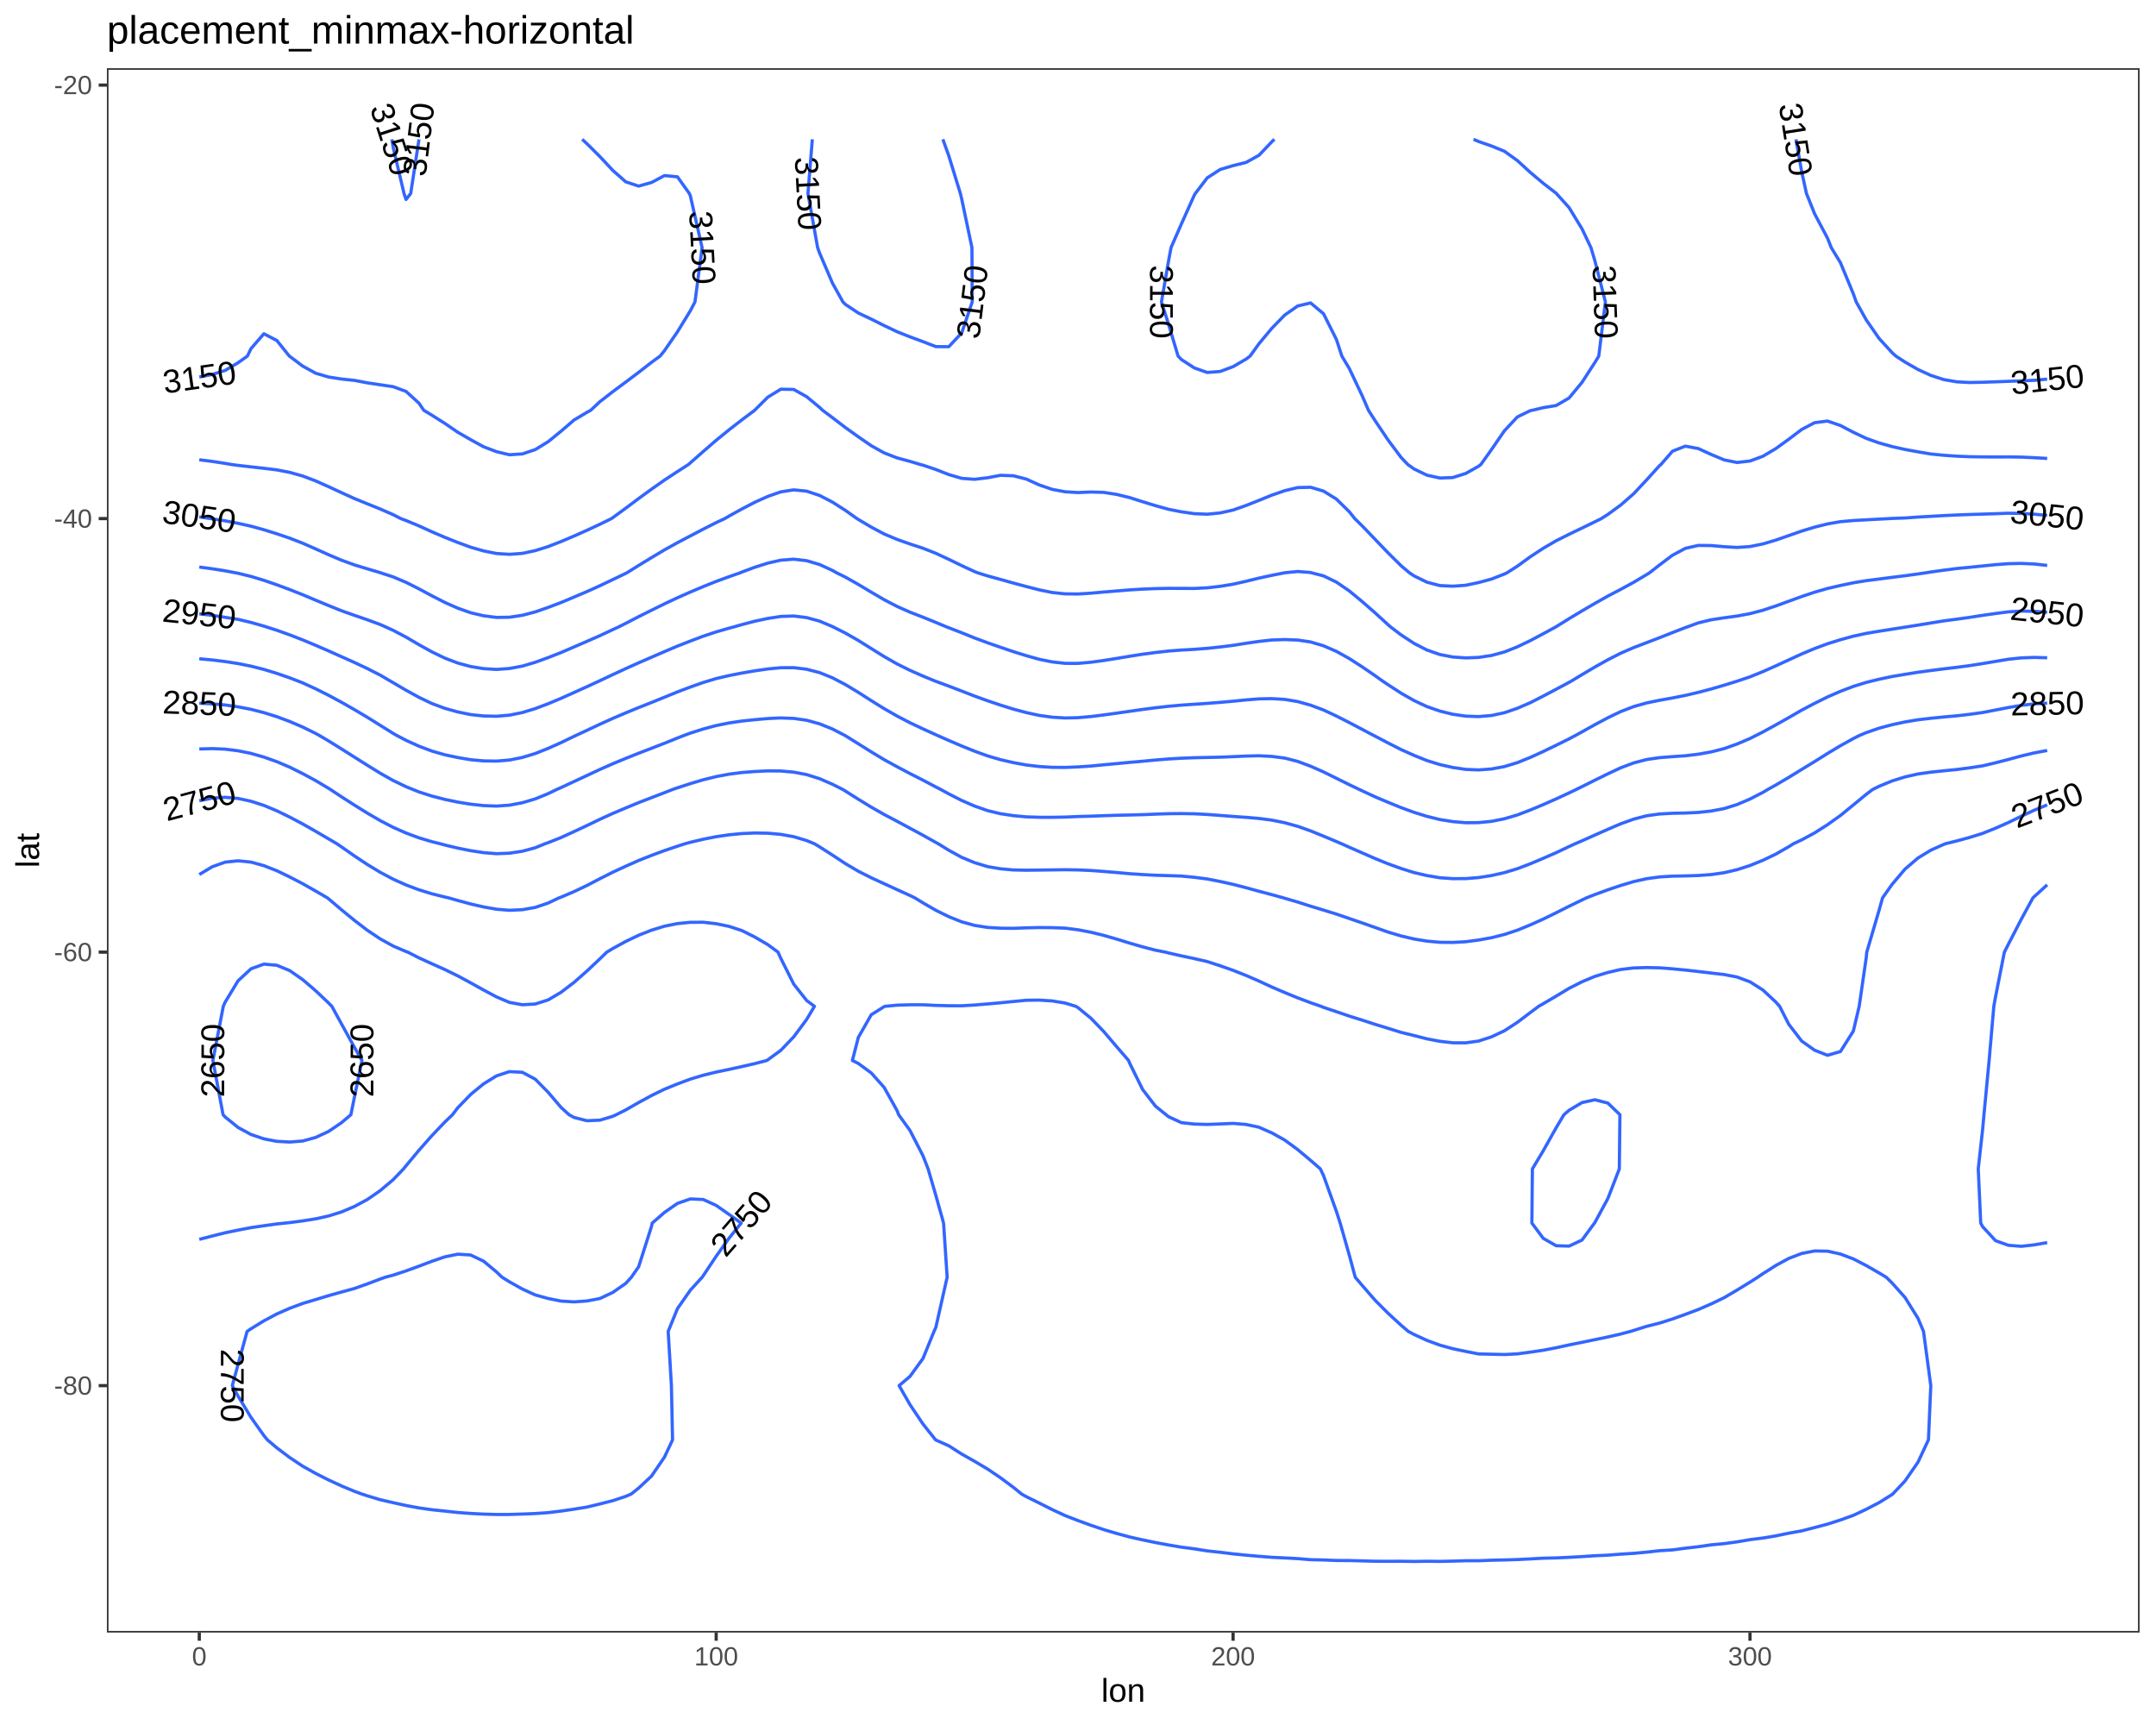
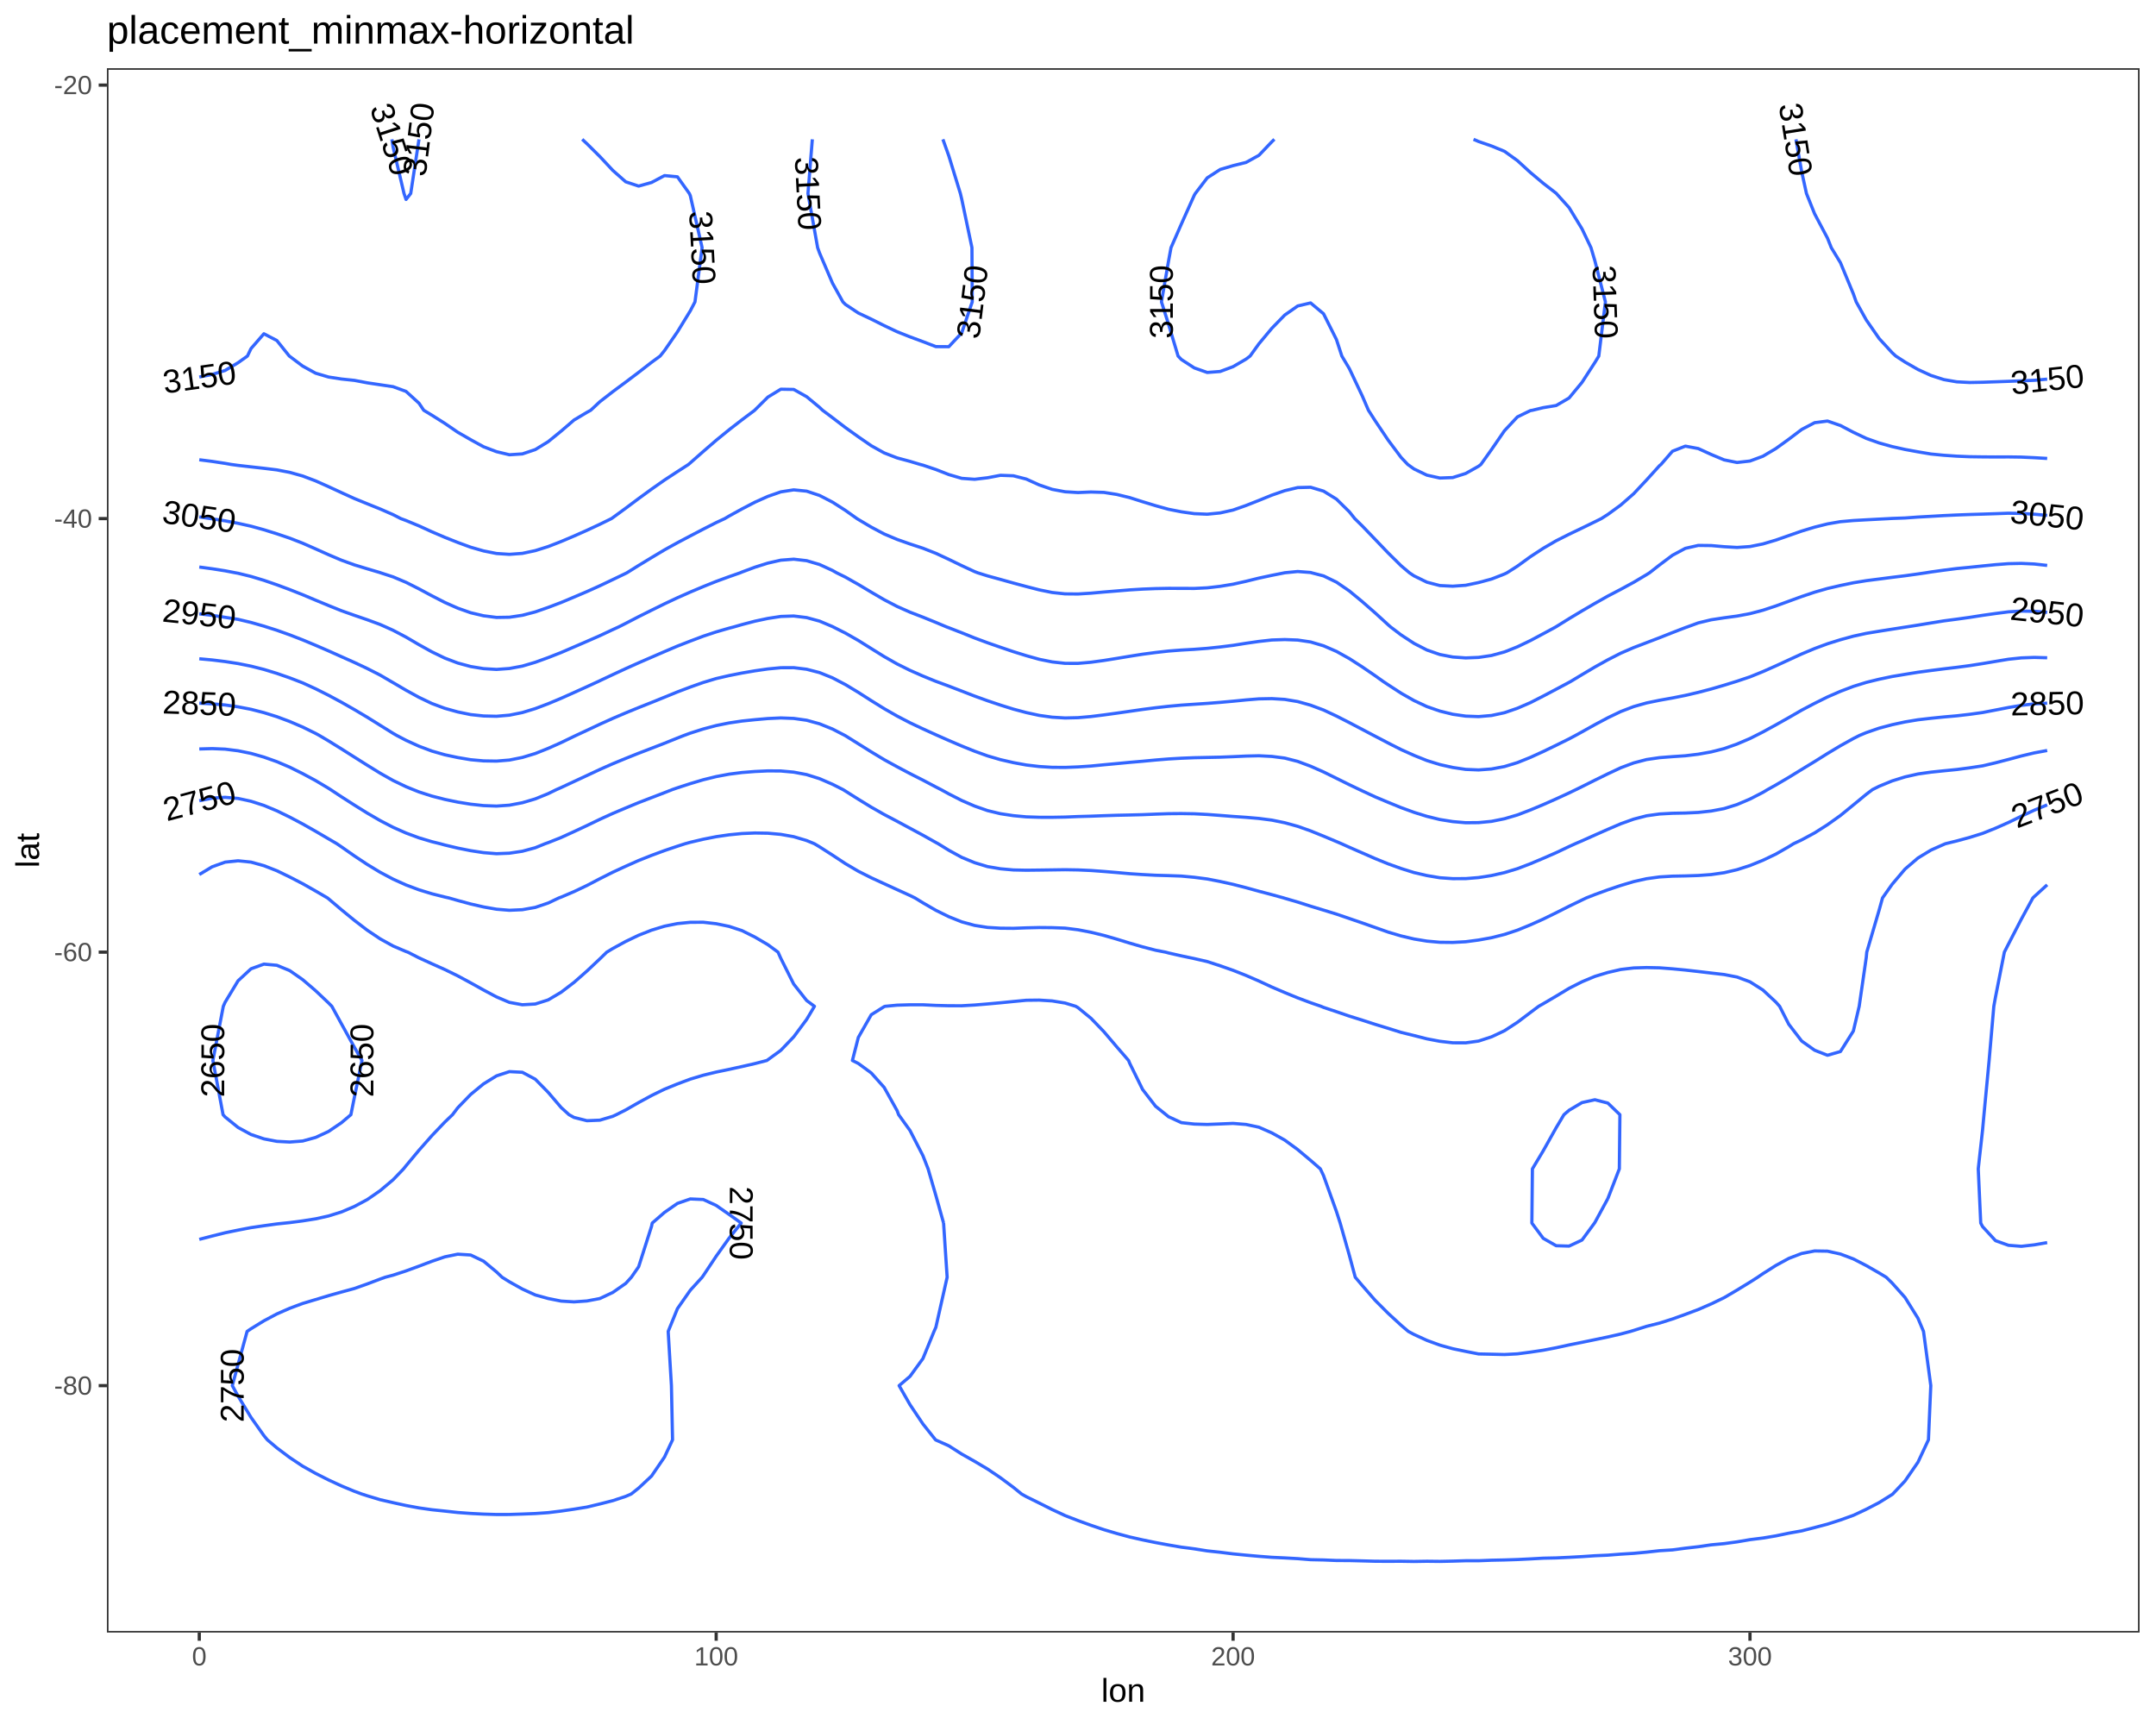
<svg xmlns="http://www.w3.org/2000/svg" viewBox="0 0 720.00 576.00">
  <defs>
    <style type="text/css">
    line, polyline, polygon, path, rect, circle {
      fill: none;
      stroke: #000000;
      stroke-linecap: round;
      stroke-linejoin: round;
      stroke-miterlimit: 10.00;
    }
  </style>
  </defs>
  <rect width="100%" height="100%" style="stroke: none; fill: #FFFFFF;" />
  <rect x="0.00" y="0.00" width="720.00" height="576.00" style="stroke-width: 1.07; stroke: #FFFFFF; fill: #FFFFFF;" />
  <defs>
    <clipPath id="cpMzUuNzB8NzE0LjUyfDU0NS4xM3wyMi43Nw==">
      <rect x="35.70" y="22.77" width="678.82" height="522.36" />
    </clipPath>
  </defs>
  <rect x="35.70" y="22.77" width="678.82" height="522.36" style="stroke-width: 1.07; stroke: none; fill: #FFFFFF;" clip-path="url(#cpMzUuNzB8NzE0LjUyfDU0NS4xM3wyMi43Nw==)" />
  <polyline points="105.39,330.80 101.08,327.11 96.76,324.10 92.45,322.32 88.13,321.93 83.82,323.50 79.50,327.50 75.18,334.65 74.57,336.02 71.10,354.11 74.49,372.21 75.18,372.97 79.50,376.47 83.82,378.82 88.13,380.28 92.45,381.11 96.76,381.34 101.08,381.00 105.39,379.81 109.71,377.81 114.02,374.89 117.18,372.21 118.34,366.46 120.88,354.11 118.34,349.68 114.02,341.86 110.82,336.02 109.71,334.89 105.39,330.80 " style="stroke-width: 1.07; stroke: #3366FF; stroke-linecap: butt;" clip-path="url(#cpMzUuNzB8NzE0LjUyfDU0NS4xM3wyMi43Nw==)" />
  <polyline points="683.66,414.92 679.35,415.67 675.03,416.16 670.72,415.82 666.40,414.27 662.09,409.58 661.47,408.40 660.64,390.30 662.09,377.27 662.55,372.21 664.27,354.11 665.84,336.02 666.40,332.92 669.36,317.93 670.72,315.26 675.03,306.92 678.88,299.83 679.35,299.38 683.66,295.45 " style="stroke-width: 1.07; stroke: #3366FF; stroke-linecap: butt;" clip-path="url(#cpMzUuNzB8NzE0LjUyfDU0NS4xM3wyMi43Nw==)" />
  <polyline points="315.11,408.40 316.30,426.49 312.53,443.21 311.92,444.58 308.22,453.63 303.90,459.58 300.26,462.68 303.90,469.04 308.22,475.49 312.42,480.77 312.53,480.84 316.85,482.77 321.17,485.53 325.48,487.96 329.80,490.53 334.11,493.44 338.43,496.65 341.16,498.87 342.74,499.76 347.06,501.89 351.37,504.06 355.69,506.07 360.00,507.74 364.32,509.31 368.64,510.77 372.95,512.05 377.27,513.22 381.58,514.19 385.90,515.08 390.21,515.88 394.53,516.62 397.23,516.96 398.84,517.18 403.16,517.86 407.48,518.32 411.79,518.86 416.11,519.29 420.42,519.67 424.74,520.01 429.05,520.21 433.37,520.45 437.68,520.80 442.00,520.89 446.31,521.07 450.63,521.09 454.95,521.20 459.26,521.32 463.58,521.34 467.89,521.32 472.21,521.39 476.52,521.32 480.84,521.37 485.15,521.28 489.47,521.15 493.78,521.15 498.10,520.98 502.42,520.89 506.73,520.75 511.05,520.54 515.36,520.30 519.68,520.21 523.99,520.01 528.31,519.77 532.62,519.48 536.94,519.29 541.25,518.95 545.57,518.68 549.89,518.28 554.20,517.80 558.52,517.53 562.83,516.96 562.83,516.96 567.15,516.47 571.46,515.84 575.78,515.44 580.09,514.85 584.41,514.11 588.72,513.57 593.04,512.85 597.36,511.95 601.67,511.18 605.99,510.07 610.30,508.93 614.62,507.54 618.93,505.99 623.25,503.96 627.56,501.72 631.88,499.03 632.08,498.87 636.19,494.51 640.51,488.25 644.01,480.77 644.79,462.68 642.36,444.58 640.51,440.18 636.19,433.25 631.88,428.42 629.91,426.49 627.56,425.07 623.25,422.60 618.93,420.37 614.62,418.74 610.30,417.78 605.99,417.71 601.67,418.55 597.36,420.20 593.04,422.56 588.72,425.30 586.98,426.49 584.41,428.13 580.09,430.77 575.78,433.31 571.46,435.39 567.15,437.26 562.83,438.88 558.52,440.43 554.20,441.80 549.89,442.88 545.57,444.25 544.49,444.58 541.25,445.44 536.94,446.43 532.62,447.33 528.31,448.22 523.99,449.09 519.68,450.03 515.36,450.86 511.05,451.50 506.73,452.07 502.42,452.29 498.10,452.19 493.78,452.10 489.47,451.25 485.15,450.35 480.84,449.15 476.52,447.57 472.21,445.59 470.32,444.58 467.89,442.51 463.58,438.54 459.26,434.22 454.95,429.27 452.59,426.49 450.63,419.22 447.55,408.40 446.31,404.55 442.00,392.56 440.93,390.30 437.68,387.47 433.37,383.86 429.05,380.70 424.74,378.29 420.42,376.39 416.11,375.47 411.79,375.12 407.48,375.30 403.16,375.47 398.84,375.34 394.53,374.87 390.21,372.87 389.41,372.21 385.90,369.39 381.58,363.80 377.27,355.05 376.89,354.11 372.95,349.56 368.64,344.49 364.32,340.00 360.00,336.47 359.25,336.02 355.69,334.93 351.37,334.22 347.06,333.95 342.74,334.00 338.43,334.41 334.11,334.84 329.80,335.23 325.48,335.59 321.17,335.84 316.85,335.83 312.53,335.72 308.22,335.51 303.90,335.51 299.59,335.64 295.60,336.02 295.27,336.13 290.96,338.83 286.64,346.41 284.66,354.11 286.64,355.10 290.96,358.28 295.27,363.11 299.59,370.86 300.10,372.21 303.90,377.49 308.22,385.90 309.94,390.30 312.53,399.17 315.11,408.40 " style="stroke-width: 1.07; stroke: #3366FF; stroke-linecap: butt;" clip-path="url(#cpMzUuNzB8NzE0LjUyfDU0NS4xM3wyMi43Nw==)" />
  <polyline points="66.55,413.84 70.87,412.72 75.18,411.64 79.50,410.75 83.82,409.92 88.13,409.29 92.45,408.69 95.22,408.40 96.76,408.24 101.08,407.67 105.39,406.99 109.71,406.03 114.02,404.69 118.34,402.86 122.65,400.55 126.97,397.56 131.29,393.92 134.77,390.30 135.60,389.26 139.92,384.08 144.23,379.20 148.55,374.67 151.12,372.21 152.86,369.91 157.18,365.45 161.49,361.91 165.81,359.25 170.12,357.83 174.44,358.05 178.76,360.36 183.07,364.75 187.39,369.81 190.03,372.21 191.70,373.13 196.02,374.22 200.33,374.04 204.65,372.75 205.81,372.21 208.96,370.62 213.28,368.15 217.59,365.81 221.91,363.70 226.23,361.94 230.54,360.33 234.86,359.03 239.17,357.98 243.49,357.08 247.80,356.13 252.12,355.14 256.09,354.11 256.43,353.87 260.75,350.72 265.06,346.22 269.38,340.40 271.99,336.02 269.38,334.08 265.06,328.60 260.75,320.00 259.82,317.93 256.43,315.44 252.12,312.91 247.80,310.75 243.49,309.33 239.17,308.44 234.86,307.95 230.54,307.97 226.23,308.40 221.91,309.27 217.59,310.59 213.28,312.29 208.96,314.36 204.65,316.72 202.64,317.93 200.33,320.17 196.02,324.23 191.70,328.03 187.39,331.32 183.07,333.88 178.76,335.25 174.44,335.50 170.12,334.71 165.81,332.88 161.49,330.58 157.18,328.18 152.86,325.85 148.55,323.74 144.23,321.81 139.92,319.84 136.18,317.93 135.60,317.73 131.29,315.89 126.97,313.50 122.65,310.61 118.34,307.31 114.02,303.77 109.71,300.11 109.36,299.83 105.39,297.52 101.08,295.08 96.76,292.84 92.45,290.75 88.13,289.06 83.82,287.87 79.50,287.43 75.18,287.88 70.87,289.42 66.55,292.01 " style="stroke-width: 1.07; stroke: #3366FF; stroke-linecap: butt;" clip-path="url(#cpMzUuNzB8NzE0LjUyfDU0NS4xM3wyMi43Nw==)" />
  <polyline points="536.94,400.23 532.62,408.19 532.48,408.40 528.31,414.07 523.99,416.09 519.68,415.96 515.36,413.49 511.57,408.40 511.75,390.30 515.36,384.27 519.68,376.57 522.28,372.21 523.99,370.73 528.31,368.17 532.62,367.22 536.94,368.33 540.97,372.21 540.78,390.30 536.94,400.23 " style="stroke-width: 1.07; stroke: #3366FF; stroke-linecap: butt;" clip-path="url(#cpMzUuNzB8NzE0LjUyfDU0NS4xM3wyMi43Nw==)" />
  <polyline points="683.66,268.76 679.35,270.53 675.03,272.54 670.72,274.64 666.40,276.55 662.09,278.28 657.77,279.63 653.46,280.80 649.63,281.74 649.14,281.95 644.83,283.87 640.51,286.50 636.19,290.20 631.88,295.28 628.67,299.83 627.56,303.82 623.41,317.93 623.25,319.65 620.88,336.02 618.93,344.28 614.62,351.12 610.30,352.37 605.99,350.68 601.67,347.61 597.36,342.01 594.31,336.02 593.04,334.60 588.72,330.57 584.41,327.84 580.09,326.24 575.78,325.41 571.46,324.91 567.15,324.40 562.83,323.91 558.52,323.50 554.20,323.17 549.89,323.08 545.57,323.21 541.25,323.72 536.94,324.72 532.62,326.03 528.31,327.83 523.99,330.02 519.68,332.62 515.36,335.16 513.84,336.02 511.05,338.11 506.73,341.37 502.42,344.18 498.10,346.21 493.78,347.62 489.47,348.22 485.15,348.20 480.84,347.70 476.52,346.88 472.21,345.78 467.89,344.72 463.58,343.37 459.26,342.05 454.95,340.65 450.63,339.30 446.31,337.82 442.00,336.38 441.15,336.02 437.68,334.82 433.37,333.20 429.05,331.43 424.74,329.59 420.42,327.58 416.11,325.71 411.79,324.00 407.48,322.49 403.16,321.08 398.84,320.09 394.53,319.18 390.21,318.20 389.22,317.93 385.90,317.29 381.58,316.17 377.27,314.92 372.95,313.59 368.64,312.35 364.32,311.29 360.00,310.46 355.69,309.92 351.37,309.76 347.06,309.72 342.74,309.82 338.43,309.98 334.11,309.94 329.80,309.68 325.48,309.00 321.17,307.82 316.85,306.09 312.53,303.96 308.22,301.47 305.55,299.83 303.90,299.02 299.59,297.06 295.27,295.08 290.96,293.10 286.64,290.92 282.33,288.38 278.01,285.53 273.70,282.77 271.98,281.74 269.38,280.67 265.06,279.38 260.75,278.61 256.43,278.22 252.12,278.15 247.80,278.33 243.49,278.75 239.17,279.38 234.86,280.23 230.54,281.25 228.76,281.74 226.23,282.56 221.91,284.02 217.59,285.62 213.28,287.33 208.96,289.25 204.65,291.24 200.33,293.41 196.02,295.67 191.70,297.72 187.39,299.56 186.64,299.83 183.07,301.53 178.76,302.99 174.44,303.76 170.12,303.95 165.81,303.60 161.49,302.84 157.18,301.85 152.86,300.68 149.89,299.83 148.55,299.53 144.23,298.44 139.92,297.12 135.60,295.50 131.29,293.56 126.97,291.27 122.65,288.65 118.34,285.79 114.02,282.77 112.51,281.74 109.71,280.10 105.39,277.57 101.08,275.13 96.76,272.84 92.45,270.74 88.13,268.94 83.82,267.55 79.50,266.61 75.18,266.23 70.87,266.50 66.55,267.38 " style="stroke-width: 1.07; stroke: #3366FF; stroke-linecap: butt;" clip-path="url(#cpMzUuNzB8NzE0LjUyfDU0NS4xM3wyMi43Nw==)" />
  <polyline points="243.49,405.52 239.17,402.51 234.86,400.53 230.54,400.34 226.23,401.83 221.91,404.84 217.81,408.40 217.59,409.46 213.28,422.98 210.84,426.49 208.96,428.55 204.65,431.56 200.33,433.59 196.02,434.41 191.70,434.71 187.39,434.45 183.07,433.59 178.76,432.40 174.44,430.42 170.12,428.01 167.68,426.49 165.81,424.71 161.49,421.12 157.18,419.06 152.86,418.79 148.55,419.68 144.23,421.16 139.92,422.79 135.60,424.37 131.29,425.79 128.63,426.49 126.97,427.09 122.65,428.72 118.34,430.25 114.02,431.43 109.71,432.64 105.39,433.95 101.08,435.24 96.76,436.85 92.45,438.74 88.13,441.04 83.82,443.69 82.52,444.58 79.50,455.62 77.58,462.68 79.50,466.18 83.82,473.28 88.13,479.37 89.28,480.77 92.45,483.46 96.76,486.70 101.08,489.57 105.39,491.98 109.71,494.17 114.02,496.16 118.34,497.96 120.80,498.87 122.65,499.47 126.97,500.77 131.29,501.76 135.60,502.71 139.92,503.51 144.23,504.12 148.55,504.57 152.86,505.04 157.18,505.36 161.49,505.58 165.81,505.71 170.12,505.70 174.44,505.56 178.76,505.39 183.07,505.09 187.39,504.56 191.70,503.93 196.02,503.23 200.33,502.19 204.65,501.09 208.96,499.66 210.79,498.87 213.28,496.89 217.59,492.86 221.91,486.53 224.60,480.77 224.22,462.68 223.14,444.58 226.23,436.98 230.54,430.81 234.48,426.49 234.86,425.95 239.17,419.47 243.49,413.42 247.53,408.40 243.49,405.52 " style="stroke-width: 1.07; stroke: #3366FF; stroke-linecap: butt;" clip-path="url(#cpMzUuNzB8NzE0LjUyfDU0NS4xM3wyMi43Nw==)" />
  <polyline points="683.66,250.60 679.35,251.40 675.03,252.43 670.72,253.59 666.40,254.71 662.09,255.73 657.77,256.39 653.46,256.95 649.14,257.38 644.83,257.83 640.51,258.44 636.19,259.42 631.88,260.76 627.56,262.54 625.34,263.64 623.25,265.22 618.93,268.78 614.62,272.30 610.30,275.38 605.99,278.12 601.67,280.45 598.93,281.74 597.36,282.72 593.04,285.20 588.72,287.26 584.41,289.01 580.09,290.40 575.78,291.41 571.46,292.03 567.15,292.34 562.83,292.48 558.52,292.56 554.20,292.82 549.89,293.41 545.57,294.38 541.25,295.67 536.94,297.12 532.62,298.70 529.74,299.83 528.31,300.52 523.99,302.61 519.68,304.78 515.36,306.90 511.05,308.83 506.73,310.60 502.42,312.02 498.10,313.11 493.78,313.89 489.47,314.46 485.15,314.69 480.84,314.64 476.52,314.25 472.21,313.54 467.89,312.52 463.58,311.24 459.26,309.71 454.95,308.19 450.63,306.71 446.31,305.23 442.00,303.90 437.68,302.59 433.37,301.21 429.05,299.95 428.69,299.83 424.74,298.74 420.42,297.60 416.11,296.41 411.79,295.30 407.48,294.34 403.16,293.50 398.84,292.94 394.53,292.53 390.21,292.38 385.90,292.26 381.58,292.03 377.27,291.74 372.95,291.35 368.64,290.99 364.32,290.67 360.00,290.48 355.69,290.41 351.37,290.47 347.06,290.53 342.74,290.58 338.43,290.49 334.11,290.10 329.80,289.37 325.48,288.06 321.17,286.28 316.85,283.91 313.33,281.74 312.53,281.31 308.22,278.89 303.90,276.56 299.59,274.24 295.27,271.97 290.96,269.52 286.64,266.87 282.33,264.15 281.50,263.64 278.01,261.88 273.70,260.01 269.38,258.65 265.06,257.83 260.75,257.44 256.43,257.41 252.12,257.61 247.80,257.95 243.49,258.50 239.17,259.31 234.86,260.37 230.54,261.66 226.23,263.06 224.55,263.64 221.91,264.68 217.59,266.34 213.28,268.00 208.96,269.79 204.65,271.61 200.33,273.58 196.02,275.66 191.70,277.68 187.39,279.65 183.07,281.37 182.01,281.74 178.76,283.07 174.44,284.24 170.12,284.89 165.81,285.06 161.49,284.71 157.18,284.05 152.86,283.19 148.55,282.16 147.03,281.74 144.23,281.05 139.92,279.76 135.60,278.16 131.29,276.25 126.97,274.01 122.65,271.50 118.34,268.82 114.02,266.05 110.37,263.64 109.71,263.22 105.39,260.64 101.08,258.32 96.76,256.17 92.45,254.33 88.13,252.80 83.82,251.57 79.50,250.69 75.18,250.15 70.87,249.97 66.55,250.09 " style="stroke-width: 1.07; stroke: #3366FF; stroke-linecap: butt;" clip-path="url(#cpMzUuNzB8NzE0LjUyfDU0NS4xM3wyMi43Nw==)" />
  <polyline points="683.66,234.80 679.35,235.03 675.03,235.53 670.72,236.25 666.40,237.09 662.09,237.92 657.77,238.52 653.46,239.02 649.14,239.40 644.83,239.84 640.51,240.34 636.19,241.06 631.88,241.99 627.56,243.14 623.25,244.63 621.03,245.55 618.93,246.61 614.62,249.01 610.30,251.60 605.99,254.30 601.67,256.93 597.36,259.58 593.04,262.12 590.31,263.64 588.72,264.59 584.41,266.81 580.09,268.65 575.78,270.00 571.46,270.81 567.15,271.28 562.83,271.48 558.52,271.56 554.20,271.80 549.89,272.40 545.57,273.52 541.25,275.07 536.94,276.92 532.62,278.83 528.31,280.76 526.03,281.74 523.99,282.67 519.68,284.72 515.36,286.61 511.05,288.42 506.73,290.07 502.42,291.37 498.10,292.35 493.78,293.03 489.47,293.38 485.15,293.39 480.84,293.09 476.52,292.36 472.21,291.36 467.89,290.00 463.58,288.45 459.26,286.70 454.95,284.81 450.63,282.92 448.02,281.74 446.31,281.01 442.00,279.20 437.68,277.45 433.37,275.92 429.05,274.73 424.74,273.85 420.42,273.29 416.11,272.92 411.79,272.62 407.48,272.28 403.16,271.96 398.84,271.73 394.53,271.66 390.21,271.70 385.90,271.85 381.58,272.03 377.27,272.14 372.95,272.23 368.64,272.37 364.32,272.53 360.00,272.65 355.69,272.83 351.37,272.91 347.06,272.90 342.74,272.76 338.43,272.36 334.11,271.71 329.80,270.67 325.48,269.16 321.17,267.29 316.85,265.08 314.22,263.64 312.53,262.78 308.22,260.50 303.90,258.31 299.59,256.03 295.27,253.66 290.96,251.06 286.64,248.36 282.33,245.67 282.11,245.55 278.01,243.43 273.70,241.69 269.38,240.50 265.06,239.89 260.75,239.73 256.43,239.93 252.12,240.31 247.80,240.76 243.49,241.40 239.17,242.27 234.86,243.42 230.54,244.80 228.49,245.55 226.23,246.44 221.91,248.18 217.59,249.86 213.28,251.51 208.96,253.24 204.65,255.02 200.33,256.93 196.02,258.95 191.70,260.96 187.39,262.97 185.86,263.64 183.07,265.00 178.76,266.76 174.44,268.04 170.12,268.86 165.81,269.16 161.49,269.00 157.18,268.53 152.86,267.83 148.55,266.93 144.23,265.82 139.92,264.43 137.94,263.64 135.60,262.69 131.29,260.62 126.97,258.18 122.65,255.52 118.34,252.80 114.02,250.06 109.71,247.39 106.59,245.55 105.39,244.89 101.08,242.77 96.76,240.92 92.45,239.31 88.13,237.96 83.82,236.85 79.50,236.02 75.18,235.40 70.87,235.02 66.55,234.80 " style="stroke-width: 1.07; stroke: #3366FF; stroke-linecap: butt;" clip-path="url(#cpMzUuNzB8NzE0LjUyfDU0NS4xM3wyMi43Nw==)" />
  <polyline points="683.66,219.64 679.35,219.52 675.03,219.68 670.72,220.13 666.40,220.85 662.09,221.58 657.77,222.26 653.46,222.83 649.14,223.34 644.83,223.89 640.51,224.47 636.19,225.17 631.88,225.89 627.56,226.80 624.85,227.46 623.25,227.86 618.93,229.20 614.62,230.84 610.30,232.72 605.99,234.86 601.67,237.13 597.36,239.62 593.04,242.05 588.72,244.42 586.49,245.55 584.41,246.60 580.09,248.44 575.78,249.97 571.46,251.07 567.15,251.84 562.83,252.36 558.52,252.65 554.20,252.99 549.89,253.62 545.57,254.75 541.25,256.37 536.94,258.39 532.62,260.51 528.31,262.67 526.33,263.64 523.99,264.77 519.68,266.76 515.36,268.67 511.05,270.47 506.73,272.12 502.42,273.39 498.10,274.26 493.78,274.68 489.47,274.72 485.15,274.34 480.84,273.65 476.52,272.59 472.21,271.25 467.89,269.67 463.58,267.91 459.26,266.09 454.95,264.09 454.00,263.64 450.63,262.03 446.31,259.89 442.00,257.76 437.68,255.85 433.37,254.24 429.05,253.14 424.74,252.58 420.42,252.36 416.11,252.46 411.79,252.66 407.48,252.83 403.16,252.92 398.84,253.01 394.53,253.18 390.21,253.43 385.90,253.78 381.58,254.19 377.27,254.56 372.95,254.97 368.64,255.37 364.32,255.79 360.00,256.08 355.69,256.25 351.37,256.22 347.06,255.95 342.74,255.44 338.43,254.65 334.11,253.66 329.80,252.40 325.48,250.84 321.17,249.10 316.85,247.25 313.00,245.55 312.53,245.34 308.22,243.38 303.90,241.34 299.59,239.10 295.27,236.63 290.96,233.95 286.64,231.19 282.33,228.59 280.16,227.46 278.01,226.33 273.70,224.59 269.38,223.47 265.06,222.94 260.75,222.96 256.43,223.37 252.12,223.99 247.80,224.73 243.49,225.58 239.17,226.58 236.26,227.46 234.86,227.88 230.54,229.41 226.23,231.04 221.91,232.81 217.59,234.56 213.28,236.27 208.96,238.04 204.65,239.88 200.33,241.83 196.02,243.86 192.39,245.55 191.70,245.88 187.39,247.96 183.07,249.89 178.76,251.61 174.44,252.92 170.12,253.79 165.81,254.14 161.49,254.07 157.18,253.68 152.86,252.95 148.55,252.03 144.23,250.79 139.92,249.17 135.60,247.20 132.45,245.55 131.29,244.88 126.97,242.19 122.65,239.50 118.34,236.94 114.02,234.48 109.71,232.16 105.39,229.99 101.08,228.02 99.65,227.46 96.76,226.35 92.45,224.85 88.13,223.53 83.82,222.44 79.50,221.57 75.18,220.90 70.87,220.37 66.55,219.97 " style="stroke-width: 1.07; stroke: #3366FF; stroke-linecap: butt;" clip-path="url(#cpMzUuNzB8NzE0LjUyfDU0NS4xM3wyMi43Nw==)" />
  <polyline points="683.66,204.46 679.35,204.12 675.03,204.05 670.72,204.30 666.40,204.86 662.09,205.47 657.77,206.15 653.46,206.75 649.14,207.32 644.83,208.02 640.51,208.73 636.54,209.36 636.19,209.41 631.88,210.09 627.56,210.77 623.25,211.49 618.93,212.43 614.62,213.61 610.30,214.96 605.99,216.56 601.67,218.37 597.36,220.35 593.04,222.34 588.72,224.26 584.41,226.01 580.09,227.46 580.09,227.46 575.78,228.80 571.46,230.06 567.15,231.19 562.83,232.20 558.52,233.06 554.20,233.83 549.89,234.72 545.57,235.94 541.25,237.60 536.94,239.67 532.62,241.97 528.31,244.38 526.19,245.55 523.99,246.72 519.68,248.85 515.36,250.94 511.05,252.91 506.73,254.65 502.42,255.96 498.10,256.77 493.78,257.09 489.47,256.91 485.15,256.27 480.84,255.30 476.52,253.96 472.21,252.23 467.89,250.29 463.58,248.10 459.26,245.84 458.70,245.55 454.95,243.57 450.63,241.30 446.31,239.10 442.00,237.08 437.68,235.47 433.37,234.26 429.05,233.54 424.74,233.28 420.42,233.36 416.11,233.71 411.79,234.14 407.48,234.53 403.16,234.87 398.84,235.16 394.53,235.45 390.21,235.84 385.90,236.33 381.58,236.89 377.27,237.51 372.95,238.13 368.64,238.72 364.32,239.26 360.00,239.64 355.69,239.74 351.37,239.48 347.06,238.88 342.74,237.94 338.43,236.79 334.11,235.44 329.80,233.99 325.48,232.43 321.17,230.76 316.85,229.10 312.53,227.50 312.41,227.46 308.22,225.74 303.90,223.84 299.59,221.70 295.27,219.24 290.96,216.56 286.64,213.86 282.33,211.40 278.28,209.36 278.01,209.22 273.70,207.40 269.38,206.22 265.06,205.69 260.75,205.84 256.43,206.50 252.12,207.42 247.80,208.55 244.98,209.36 243.49,209.75 239.17,211.00 234.86,212.43 230.54,214.06 226.23,215.74 221.91,217.58 217.59,219.45 213.28,221.32 208.96,223.26 204.65,225.26 200.33,227.29 199.99,227.46 196.02,229.29 191.70,231.24 187.39,233.17 183.07,234.98 178.76,236.61 174.44,237.93 170.12,238.80 165.81,239.17 161.49,239.07 157.18,238.61 152.86,237.72 148.55,236.52 144.23,234.91 139.92,232.85 135.60,230.48 131.29,227.95 130.44,227.46 126.97,225.43 122.65,223.23 118.34,221.20 114.02,219.27 109.71,217.34 105.39,215.47 101.08,213.67 96.76,211.99 92.45,210.45 89.01,209.36 88.13,209.07 83.82,207.84 79.50,206.81 75.18,206.13 70.87,205.47 66.55,204.97 " style="stroke-width: 1.07; stroke: #3366FF; stroke-linecap: butt;" clip-path="url(#cpMzUuNzB8NzE0LjUyfDU0NS4xM3wyMi43Nw==)" />
  <polyline points="683.66,188.80 679.35,188.33 675.03,188.13 670.72,188.22 666.40,188.55 662.09,188.98 657.77,189.43 653.46,189.84 649.14,190.39 644.83,190.99 643.11,191.27 640.51,191.65 636.19,192.25 631.88,192.78 627.56,193.34 623.25,193.89 618.93,194.60 614.62,195.50 610.30,196.50 605.99,197.74 601.67,199.19 597.36,200.76 593.04,202.34 588.72,203.77 584.41,204.90 580.09,205.71 575.78,206.29 571.46,206.95 567.15,207.99 563.41,209.36 562.83,209.56 558.52,211.23 554.20,212.94 549.89,214.59 545.57,216.24 541.25,218.11 536.94,220.31 532.62,222.72 528.31,225.27 524.69,227.46 523.99,227.85 519.68,230.15 515.36,232.43 511.05,234.63 506.73,236.50 502.42,237.98 498.10,238.91 493.78,239.28 489.47,239.12 485.15,238.50 480.84,237.44 476.52,235.94 472.21,233.92 467.89,231.46 463.58,228.66 461.79,227.46 459.26,225.65 454.95,222.70 450.63,219.92 446.31,217.51 442.00,215.64 437.68,214.36 433.37,213.72 429.05,213.56 424.74,213.70 420.42,214.18 416.11,214.80 411.79,215.49 407.48,216.03 403.16,216.49 398.84,216.82 394.53,217.06 390.21,217.39 385.90,217.88 381.58,218.45 377.27,219.13 372.95,219.85 368.64,220.54 364.32,221.13 360.00,221.51 355.69,221.50 351.37,221.02 347.06,220.15 342.74,218.94 338.43,217.60 334.11,216.13 329.80,214.63 325.48,213.03 321.17,211.29 316.85,209.61 316.17,209.36 312.53,207.83 308.22,206.08 303.90,204.41 299.59,202.50 295.27,200.25 290.96,197.73 286.64,195.15 282.33,192.71 279.40,191.27 278.01,190.48 273.70,188.50 269.38,187.22 265.06,186.72 260.75,187.05 256.43,188.03 252.12,189.39 247.80,191.00 247.17,191.27 243.49,192.56 239.17,194.14 234.86,195.87 230.54,197.69 226.23,199.60 221.91,201.63 217.59,203.76 213.28,205.91 208.96,208.15 206.56,209.36 204.65,210.23 200.33,212.26 196.02,214.15 191.70,216.02 187.39,217.88 183.07,219.58 178.76,221.14 174.44,222.42 170.12,223.22 165.81,223.53 161.49,223.27 157.18,222.56 152.86,221.39 148.55,219.75 144.23,217.66 139.92,215.27 135.60,212.74 131.29,210.47 128.83,209.36 126.97,208.53 122.65,206.94 118.34,205.46 114.02,203.93 109.71,202.19 105.39,200.40 101.08,198.58 96.76,196.87 92.45,195.27 88.13,193.78 83.82,192.48 79.50,191.42 78.66,191.27 75.18,190.60 70.87,189.92 66.55,189.34 " style="stroke-width: 1.07; stroke: #3366FF; stroke-linecap: butt;" clip-path="url(#cpMzUuNzB8NzE0LjUyfDU0NS4xM3wyMi43Nw==)" />
  <polyline points="683.66,172.10 679.35,171.70 675.03,171.44 670.72,171.37 666.40,171.53 662.09,171.67 657.77,171.80 653.46,171.96 649.14,172.16 644.83,172.41 640.51,172.65 636.19,172.96 631.88,173.11 630.86,173.17 627.56,173.34 623.25,173.57 618.93,173.81 614.62,174.19 610.30,174.94 605.99,176.02 601.67,177.33 597.36,178.84 593.04,180.35 588.72,181.63 584.41,182.50 580.09,182.80 575.78,182.55 571.46,182.17 567.15,182.12 562.83,183.10 558.52,185.41 554.20,188.65 550.85,191.27 549.89,191.87 545.57,194.44 541.25,196.79 536.94,199.04 532.62,201.48 528.31,203.99 523.99,206.58 519.68,209.26 519.52,209.36 515.36,211.61 511.05,213.91 506.73,215.98 502.42,217.69 498.10,218.87 493.78,219.52 489.47,219.69 485.15,219.38 480.84,218.55 476.52,217.05 472.21,214.83 467.89,212.00 464.41,209.36 463.58,208.63 459.26,204.68 454.95,200.91 450.63,197.34 446.31,194.38 442.00,192.30 438.04,191.27 437.68,191.16 433.37,190.83 429.05,191.25 428.98,191.27 424.74,192.11 420.42,193.04 416.11,194.10 411.79,195.07 407.48,195.78 403.16,196.28 398.84,196.49 394.53,196.47 390.21,196.46 385.90,196.54 381.58,196.71 377.27,196.97 372.95,197.33 368.64,197.68 364.32,198.07 360.00,198.34 355.69,198.30 351.37,197.84 347.06,196.96 342.74,195.85 338.43,194.69 334.11,193.48 329.80,192.30 326.52,191.27 325.48,190.87 321.17,188.87 316.85,186.77 312.53,184.76 308.22,183.06 303.90,181.64 299.59,180.12 295.27,178.30 290.96,176.01 286.64,173.45 286.19,173.17 282.33,170.43 278.01,167.67 273.70,165.44 269.38,164.00 265.06,163.57 260.75,164.24 256.43,165.75 252.12,167.68 247.80,169.93 243.49,172.31 242.03,173.17 239.17,174.50 234.86,176.69 230.54,178.95 226.23,181.22 221.91,183.61 217.59,186.19 213.28,188.81 209.34,191.27 208.96,191.46 204.65,193.53 200.33,195.59 196.02,197.53 191.70,199.37 187.39,201.18 183.07,202.82 178.76,204.32 174.44,205.45 170.12,206.10 165.81,206.17 161.49,205.62 157.18,204.60 152.86,203.07 148.55,201.16 144.23,198.94 139.92,196.63 135.60,194.45 131.29,192.63 127.11,191.27 126.97,191.21 122.65,189.93 118.34,188.62 114.02,187.05 109.71,185.22 105.39,183.28 101.08,181.38 96.76,179.70 92.45,178.24 88.13,176.89 83.82,175.70 79.50,174.74 75.18,173.91 70.87,173.24 70.38,173.17 66.55,172.60 " style="stroke-width: 1.07; stroke: #3366FF; stroke-linecap: butt;" clip-path="url(#cpMzUuNzB8NzE0LjUyfDU0NS4xM3wyMi43Nw==)" />
  <polyline points="683.66,153.08 679.35,152.83 675.03,152.63 670.72,152.57 666.40,152.59 662.09,152.56 657.77,152.50 653.46,152.32 649.14,152.02 644.83,151.60 640.51,150.87 636.19,150.08 631.88,149.12 627.56,147.91 623.25,146.38 618.93,144.34 614.62,142.08 610.30,140.59 605.99,141.14 601.67,143.41 597.36,146.67 593.04,149.79 588.72,152.35 584.41,153.94 580.09,154.43 575.78,153.56 571.46,151.75 567.15,149.78 562.83,148.97 558.52,150.67 554.70,155.08 554.20,155.49 549.89,160.25 545.57,164.86 541.25,168.64 536.94,171.78 534.76,173.17 532.62,174.23 528.31,176.33 523.99,178.40 519.68,180.57 515.36,183.09 511.05,185.91 506.73,189.05 503.25,191.27 502.42,191.67 498.10,193.35 493.78,194.52 489.47,195.43 485.15,195.74 480.84,195.53 476.52,194.40 472.21,192.29 470.69,191.27 467.89,188.90 463.58,184.64 459.26,180.13 454.95,175.64 452.43,173.17 450.63,170.91 446.31,166.66 442.00,163.99 437.68,162.70 433.37,162.81 429.05,163.84 424.74,165.33 420.42,167.09 416.11,168.79 411.79,170.31 407.48,171.27 403.16,171.70 398.84,171.52 394.53,170.90 390.21,170.05 385.90,168.85 381.58,167.53 377.27,166.16 372.95,165.10 368.64,164.42 364.32,164.29 360.00,164.47 355.69,164.21 351.37,163.40 347.06,161.93 342.74,159.97 338.43,158.87 334.11,158.71 329.80,159.53 325.48,160.04 321.17,159.73 316.85,158.46 312.53,156.77 308.22,155.32 307.28,155.08 303.90,154.06 299.59,152.90 295.27,151.23 290.96,148.83 286.64,145.85 282.33,142.77 278.01,139.47 274.70,136.99 273.70,136.04 269.38,132.46 265.06,130.04 260.75,129.96 256.43,132.60 252.12,136.88 252.03,136.99 247.80,140.16 243.49,143.50 239.17,147.02 234.86,150.75 230.54,154.55 229.94,155.08 226.23,157.47 221.91,160.30 217.59,163.33 213.28,166.47 208.96,169.70 204.65,172.85 204.19,173.17 200.33,175.06 196.02,177.07 191.70,178.99 187.39,180.82 183.07,182.50 178.76,183.86 174.44,184.78 170.12,185.10 165.81,184.82 161.49,183.96 157.18,182.72 152.86,181.13 148.55,179.42 144.23,177.57 139.92,175.60 135.60,173.81 133.87,173.17 131.29,171.85 126.97,169.96 122.65,168.22 118.34,166.46 114.02,164.49 109.71,162.50 105.39,160.57 101.08,158.94 96.76,157.73 92.45,156.90 88.13,156.37 83.82,155.89 79.50,155.40 77.15,155.08 75.18,154.73 70.87,154.07 66.55,153.52 " style="stroke-width: 1.07; stroke: #3366FF; stroke-linecap: butt;" clip-path="url(#cpMzUuNzB8NzE0LjUyfDU0NS4xM3wyMi43Nw==)" />
  <polyline points="683.66,126.60 679.35,126.99 675.03,127.17 670.72,127.33 666.40,127.49 662.09,127.64 657.77,127.72 653.46,127.50 649.14,126.75 644.83,125.36 640.51,123.38 636.19,120.90 633.10,118.89 631.88,117.76 627.56,113.06 623.25,106.85 619.88,100.80 618.93,98.12 614.62,87.72 611.56,82.70 610.30,79.53 605.99,71.39 603.27,64.61 601.67,57.32 599.76,46.52 " style="stroke-width: 1.07; stroke: #3366FF; stroke-linecap: butt;" clip-path="url(#cpMzUuNzB8NzE0LjUyfDU0NS4xM3wyMi43Nw==)" />
  <polyline points="425.58,46.52 424.74,47.33 420.42,51.86 416.11,54.24 411.79,55.31 407.48,56.59 403.16,59.39 399.17,64.61 398.84,65.17 394.53,74.78 391.06,82.70 390.21,87.32 387.87,100.80 390.21,108.19 393.42,118.89 394.53,120.05 398.84,122.85 403.16,124.37 407.48,124.04 411.79,122.43 416.11,119.92 417.47,118.89 420.42,114.79 424.74,109.61 429.05,105.19 433.37,102.17 437.68,101.15 442.00,104.77 446.31,113.38 448.11,118.89 450.63,123.11 454.95,132.25 456.99,136.99 459.26,140.53 463.58,146.97 467.89,152.73 470.11,155.08 472.21,156.59 476.52,158.66 480.84,159.62 485.15,159.46 489.47,158.10 493.78,155.68 494.55,155.08 498.10,150.10 502.42,143.82 506.73,139.22 511.05,137.11 511.76,136.99 515.36,136.12 519.68,135.41 523.99,132.90 528.31,127.68 532.62,121.03 533.92,118.89 536.13,100.80 532.62,87.11 531.31,82.70 528.31,76.41 523.99,69.31 519.75,64.61 519.68,64.53 515.36,61.19 511.05,57.57 506.73,53.62 502.42,50.52 498.10,48.75 493.78,47.25 492.09,46.52 " style="stroke-width: 1.07; stroke: #3366FF; stroke-linecap: butt;" clip-path="url(#cpMzUuNzB8NzE0LjUyfDU0NS4xM3wyMi43Nw==)" />
  <polyline points="271.28,46.52 269.82,64.61 273.05,82.70 273.70,84.50 278.01,94.55 281.48,100.80 282.33,101.65 286.64,104.52 290.96,106.56 295.27,108.72 299.59,110.77 303.90,112.48 308.22,114.08 312.53,115.74 316.85,115.77 321.17,111.16 324.68,100.80 324.58,82.70 321.17,66.49 320.72,64.61 316.85,52.02 314.88,46.52 " style="stroke-width: 1.07; stroke: #3366FF; stroke-linecap: butt;" clip-path="url(#cpMzUuNzB8NzE0LjUyfDU0NS4xM3wyMi43Nw==)" />
  <polyline points="66.55,125.90 70.87,125.03 75.18,123.70 79.50,121.12 82.63,118.89 83.82,116.40 88.13,111.45 92.45,113.70 96.61,118.89 96.76,118.99 101.08,122.24 105.39,124.61 109.71,125.89 114.02,126.56 118.34,127.01 122.65,127.83 126.97,128.48 131.29,129.12 135.60,130.70 139.92,134.63 141.51,136.99 144.23,138.64 148.55,141.37 152.86,144.33 157.18,146.81 161.49,149.18 165.81,150.82 170.12,151.85 174.44,151.57 178.76,150.12 183.07,147.48 187.39,143.96 191.70,140.25 196.02,137.68 197.27,136.99 200.33,134.13 204.65,130.78 208.96,127.59 213.28,124.33 217.59,120.98 220.45,118.89 221.91,117.07 226.23,110.81 230.54,103.77 232.09,100.80 234.47,82.70 230.54,65.38 230.21,64.61 226.23,59.04 221.91,58.63 217.59,60.93 213.28,62.14 208.96,60.71 204.65,56.90 200.33,52.28 196.02,48.00 194.43,46.52 " style="stroke-width: 1.07; stroke: #3366FF; stroke-linecap: butt;" clip-path="url(#cpMzUuNzB8NzE0LjUyfDU0NS4xM3wyMi43Nw==)" />
  <polyline points="139.92,46.52 137.16,64.61 135.60,66.60 134.92,64.61 131.29,49.20 130.87,46.52 " style="stroke-width: 1.07; stroke: #3366FF; stroke-linecap: butt;" clip-path="url(#cpMzUuNzB8NzE0LjUyfDU0NS4xM3wyMi43Nw==)" />
  <g clip-path="url(#cpMzUuNzB8NzE0LjUyfDU0NS4xM3wyMi43Nw==)">
    <text transform="translate(124.68,366.40) rotate(-90)" style="font-size: 11.04px; font-family: Liberation Sans;" textLength="24.56px" lengthAdjust="spacingAndGlyphs">2650</text>
  </g>
  <g clip-path="url(#cpMzUuNzB8NzE0LjUyfDU0NS4xM3wyMi43Nw==)">
    <text transform="translate(74.87,366.40) rotate(-90)" style="font-size: 11.04px; font-family: Liberation Sans;" textLength="24.56px" lengthAdjust="spacingAndGlyphs">2650</text>
  </g>
  <g clip-path="url(#cpMzUuNzB8NzE0LjUyfDU0NS4xM3wyMi43Nw==)">
    <text transform="translate(673.54,276.68) rotate(-21)" style="font-size: 11.04px; font-family: Liberation Sans;" textLength="24.56px" lengthAdjust="spacingAndGlyphs">2750</text>
  </g>
  <g clip-path="url(#cpMzUuNzB8NzE0LjUyfDU0NS4xM3wyMi43Nw==)">
    <text transform="translate(55.70,274.27) rotate(-15)" style="font-size: 11.04px; font-family: Liberation Sans;" textLength="24.56px" lengthAdjust="spacingAndGlyphs">2750</text>
  </g>
  <g clip-path="url(#cpMzUuNzB8NzE0LjUyfDU0NS4xM3wyMi43Nw==)">
-     <text transform="translate(242.36,420.17) rotate(-49)" style="font-size: 11.04px; font-family: Liberation Sans;" textLength="24.56px" lengthAdjust="spacingAndGlyphs">2750</text>
+     <text transform="translate(243.74,396.11) rotate(90)" style="font-size: 11.04px; font-family: Liberation Sans;" textLength="24.56px" lengthAdjust="spacingAndGlyphs">2750</text>
  </g>
  <g clip-path="url(#cpMzUuNzB8NzE0LjUyfDU0NS4xM3wyMi43Nw==)">
-     <text transform="translate(73.78,450.40) rotate(90)" style="font-size: 11.04px; font-family: Liberation Sans;" textLength="24.56px" lengthAdjust="spacingAndGlyphs">2750</text>
+     <text transform="translate(81.38,474.96) rotate(-90)" style="font-size: 11.04px; font-family: Liberation Sans;" textLength="24.56px" lengthAdjust="spacingAndGlyphs">2750</text>
  </g>
  <g clip-path="url(#cpMzUuNzB8NzE0LjUyfDU0NS4xM3wyMi43Nw==)">
    <text transform="translate(671.48,238.90) rotate(-1)" style="font-size: 11.04px; font-family: Liberation Sans;" textLength="24.56px" lengthAdjust="spacingAndGlyphs">2850</text>
  </g>
  <g clip-path="url(#cpMzUuNzB8NzE0LjUyfDU0NS4xM3wyMi43Nw==)">
    <text transform="translate(54.16,238.21) rotate(2)" style="font-size: 11.04px; font-family: Liberation Sans;" textLength="24.56px" lengthAdjust="spacingAndGlyphs">2850</text>
  </g>
  <g clip-path="url(#cpMzUuNzB8NzE0LjUyfDU0NS4xM3wyMi43Nw==)">
    <text transform="translate(671.04,206.88) rotate(6)" style="font-size: 11.04px; font-family: Liberation Sans;" textLength="24.56px" lengthAdjust="spacingAndGlyphs">2950</text>
  </g>
  <g clip-path="url(#cpMzUuNzB8NzE0LjUyfDU0NS4xM3wyMi43Nw==)">
    <text transform="translate(53.95,207.51) rotate(6)" style="font-size: 11.04px; font-family: Liberation Sans;" textLength="24.56px" lengthAdjust="spacingAndGlyphs">2950</text>
  </g>
  <g clip-path="url(#cpMzUuNzB8NzE0LjUyfDU0NS4xM3wyMi43Nw==)">
    <text transform="translate(671.04,174.52) rotate(6)" style="font-size: 11.04px; font-family: Liberation Sans;" textLength="24.56px" lengthAdjust="spacingAndGlyphs">3050</text>
  </g>
  <g clip-path="url(#cpMzUuNzB8NzE0LjUyfDU0NS4xM3wyMi43Nw==)">
    <text transform="translate(53.85,174.55) rotate(8)" style="font-size: 11.04px; font-family: Liberation Sans;" textLength="24.56px" lengthAdjust="spacingAndGlyphs">3050</text>
  </g>
  <g clip-path="url(#cpMzUuNzB8NzE0LjUyfDU0NS4xM3wyMi43Nw==)">
    <text transform="translate(671.89,131.75) rotate(-6)" style="font-size: 11.04px; font-family: Liberation Sans;" textLength="24.56px" lengthAdjust="spacingAndGlyphs">3150</text>
  </g>
  <g clip-path="url(#cpMzUuNzB8NzE0LjUyfDU0NS4xM3wyMi43Nw==)">
    <text transform="translate(594.01,35.02) rotate(81)" style="font-size: 11.04px; font-family: Liberation Sans;" textLength="24.56px" lengthAdjust="spacingAndGlyphs">3150</text>
  </g>
  <g clip-path="url(#cpMzUuNzB8NzE0LjUyfDU0NS4xM3wyMi43Nw==)">
    <text transform="translate(531.84,88.68) rotate(88)" style="font-size: 11.04px; font-family: Liberation Sans;" textLength="24.56px" lengthAdjust="spacingAndGlyphs">3150</text>
  </g>
  <g clip-path="url(#cpMzUuNzB8NzE0LjUyfDU0NS4xM3wyMi43Nw==)">
-     <text transform="translate(384.07,88.52) rotate(90)" style="font-size: 11.04px; font-family: Liberation Sans;" textLength="24.56px" lengthAdjust="spacingAndGlyphs">3150</text>
+     <text transform="translate(391.67,113.08) rotate(-90)" style="font-size: 11.04px; font-family: Liberation Sans;" textLength="24.56px" lengthAdjust="spacingAndGlyphs">3150</text>
  </g>
  <g clip-path="url(#cpMzUuNzB8NzE0LjUyfDU0NS4xM3wyMi43Nw==)">
    <text transform="translate(326.99,113.44) rotate(-83)" style="font-size: 11.04px; font-family: Liberation Sans;" textLength="24.56px" lengthAdjust="spacingAndGlyphs">3150</text>
  </g>
  <g clip-path="url(#cpMzUuNzB8NzE0LjUyfDU0NS4xM3wyMi43Nw==)">
    <text transform="translate(265.43,52.53) rotate(87)" style="font-size: 11.04px; font-family: Liberation Sans;" textLength="24.56px" lengthAdjust="spacingAndGlyphs">3150</text>
  </g>
  <g clip-path="url(#cpMzUuNzB8NzE0LjUyfDU0NS4xM3wyMi43Nw==)">
    <text transform="translate(230.14,70.60) rotate(87)" style="font-size: 11.04px; font-family: Liberation Sans;" textLength="24.56px" lengthAdjust="spacingAndGlyphs">3150</text>
  </g>
  <g clip-path="url(#cpMzUuNzB8NzE0LjUyfDU0NS4xM3wyMi43Nw==)">
    <text transform="translate(54.95,131.43) rotate(-8)" style="font-size: 11.04px; font-family: Liberation Sans;" textLength="24.56px" lengthAdjust="spacingAndGlyphs">3150</text>
  </g>
  <g clip-path="url(#cpMzUuNzB8NzE0LjUyfDU0NS4xM3wyMi43Nw==)">
    <text transform="translate(142.12,59.18) rotate(-83)" style="font-size: 11.04px; font-family: Liberation Sans;" textLength="24.56px" lengthAdjust="spacingAndGlyphs">3150</text>
  </g>
  <g clip-path="url(#cpMzUuNzB8NzE0LjUyfDU0NS4xM3wyMi43Nw==)">
    <text transform="translate(123.47,36.00) rotate(72)" style="font-size: 11.04px; font-family: Liberation Sans;" textLength="24.56px" lengthAdjust="spacingAndGlyphs">3150</text>
  </g>
  <rect x="35.70" y="22.77" width="678.82" height="522.36" style="stroke-width: 1.07; stroke: #333333;" clip-path="url(#cpMzUuNzB8NzE0LjUyfDU0NS4xM3wyMi43Nw==)" />
  <defs>
    <clipPath id="cpMC4wMHw3MjAuMDB8NTc2LjAwfDAuMDA=">
      <rect x="0.00" y="0.00" width="720.00" height="576.00" />
    </clipPath>
  </defs>
  <g clip-path="url(#cpMC4wMHw3MjAuMDB8NTc2LjAwfDAuMDA=)">
    <text x="18.06" y="465.70" style="font-size: 8.80px; fill: #4D4D4D; font-family: Liberation Sans;" textLength="12.70px" lengthAdjust="spacingAndGlyphs">-80</text>
  </g>
  <g clip-path="url(#cpMC4wMHw3MjAuMDB8NTc2LjAwfDAuMDA=)">
    <text x="18.06" y="320.95" style="font-size: 8.80px; fill: #4D4D4D; font-family: Liberation Sans;" textLength="12.70px" lengthAdjust="spacingAndGlyphs">-60</text>
  </g>
  <g clip-path="url(#cpMC4wMHw3MjAuMDB8NTc2LjAwfDAuMDA=)">
    <text x="18.06" y="176.20" style="font-size: 8.80px; fill: #4D4D4D; font-family: Liberation Sans;" textLength="12.70px" lengthAdjust="spacingAndGlyphs">-40</text>
  </g>
  <g clip-path="url(#cpMC4wMHw3MjAuMDB8NTc2LjAwfDAuMDA=)">
    <text x="18.06" y="31.44" style="font-size: 8.80px; fill: #4D4D4D; font-family: Liberation Sans;" textLength="12.70px" lengthAdjust="spacingAndGlyphs">-20</text>
  </g>
  <polyline points="32.96,462.68 35.70,462.68 " style="stroke-width: 1.07; stroke: #333333; stroke-linecap: butt;" clip-path="url(#cpMC4wMHw3MjAuMDB8NTc2LjAwfDAuMDA=)" />
  <polyline points="32.96,317.93 35.70,317.93 " style="stroke-width: 1.07; stroke: #333333; stroke-linecap: butt;" clip-path="url(#cpMC4wMHw3MjAuMDB8NTc2LjAwfDAuMDA=)" />
  <polyline points="32.96,173.17 35.70,173.17 " style="stroke-width: 1.07; stroke: #333333; stroke-linecap: butt;" clip-path="url(#cpMC4wMHw3MjAuMDB8NTc2LjAwfDAuMDA=)" />
  <polyline points="32.96,28.42 35.70,28.42 " style="stroke-width: 1.07; stroke: #333333; stroke-linecap: butt;" clip-path="url(#cpMC4wMHw3MjAuMDB8NTc2LjAwfDAuMDA=)" />
  <polyline points="66.55,547.87 66.55,545.13 " style="stroke-width: 1.07; stroke: #333333; stroke-linecap: butt;" clip-path="url(#cpMC4wMHw3MjAuMDB8NTc2LjAwfDAuMDA=)" />
  <polyline points="239.17,547.87 239.17,545.13 " style="stroke-width: 1.07; stroke: #333333; stroke-linecap: butt;" clip-path="url(#cpMC4wMHw3MjAuMDB8NTc2LjAwfDAuMDA=)" />
  <polyline points="411.79,547.87 411.79,545.13 " style="stroke-width: 1.07; stroke: #333333; stroke-linecap: butt;" clip-path="url(#cpMC4wMHw3MjAuMDB8NTc2LjAwfDAuMDA=)" />
  <polyline points="584.41,547.87 584.41,545.13 " style="stroke-width: 1.07; stroke: #333333; stroke-linecap: butt;" clip-path="url(#cpMC4wMHw3MjAuMDB8NTc2LjAwfDAuMDA=)" />
  <g clip-path="url(#cpMC4wMHw3MjAuMDB8NTc2LjAwfDAuMDA=)">
    <text x="64.11" y="556.11" style="font-size: 8.80px; fill: #4D4D4D; font-family: Liberation Sans;" textLength="4.89px" lengthAdjust="spacingAndGlyphs">0</text>
  </g>
  <g clip-path="url(#cpMC4wMHw3MjAuMDB8NTc2LjAwfDAuMDA=)">
    <text x="231.84" y="556.11" style="font-size: 8.80px; fill: #4D4D4D; font-family: Liberation Sans;" textLength="14.67px" lengthAdjust="spacingAndGlyphs">100</text>
  </g>
  <g clip-path="url(#cpMC4wMHw3MjAuMDB8NTc2LjAwfDAuMDA=)">
    <text x="404.45" y="556.11" style="font-size: 8.80px; fill: #4D4D4D; font-family: Liberation Sans;" textLength="14.67px" lengthAdjust="spacingAndGlyphs">200</text>
  </g>
  <g clip-path="url(#cpMC4wMHw3MjAuMDB8NTc2LjAwfDAuMDA=)">
    <text x="577.07" y="556.11" style="font-size: 8.80px; fill: #4D4D4D; font-family: Liberation Sans;" textLength="14.67px" lengthAdjust="spacingAndGlyphs">300</text>
  </g>
  <g clip-path="url(#cpMC4wMHw3MjAuMDB8NTc2LjAwfDAuMDA=)">
    <text x="367.77" y="568.24" style="font-size: 11.00px; font-family: Liberation Sans;" textLength="14.69px" lengthAdjust="spacingAndGlyphs">lon</text>
  </g>
  <g clip-path="url(#cpMC4wMHw3MjAuMDB8NTc2LjAwfDAuMDA=)">
    <text transform="translate(13.04,289.76) rotate(-90)" style="font-size: 11.00px; font-family: Liberation Sans;" textLength="11.62px" lengthAdjust="spacingAndGlyphs">lat</text>
  </g>
  <g clip-path="url(#cpMC4wMHw3MjAuMDB8NTc2LjAwfDAuMDA=)">
    <text x="35.70" y="14.56" style="font-size: 13.20px; font-family: Liberation Sans;" textLength="175.84px" lengthAdjust="spacingAndGlyphs">placement_minmax-horizontal</text>
  </g>
</svg>
